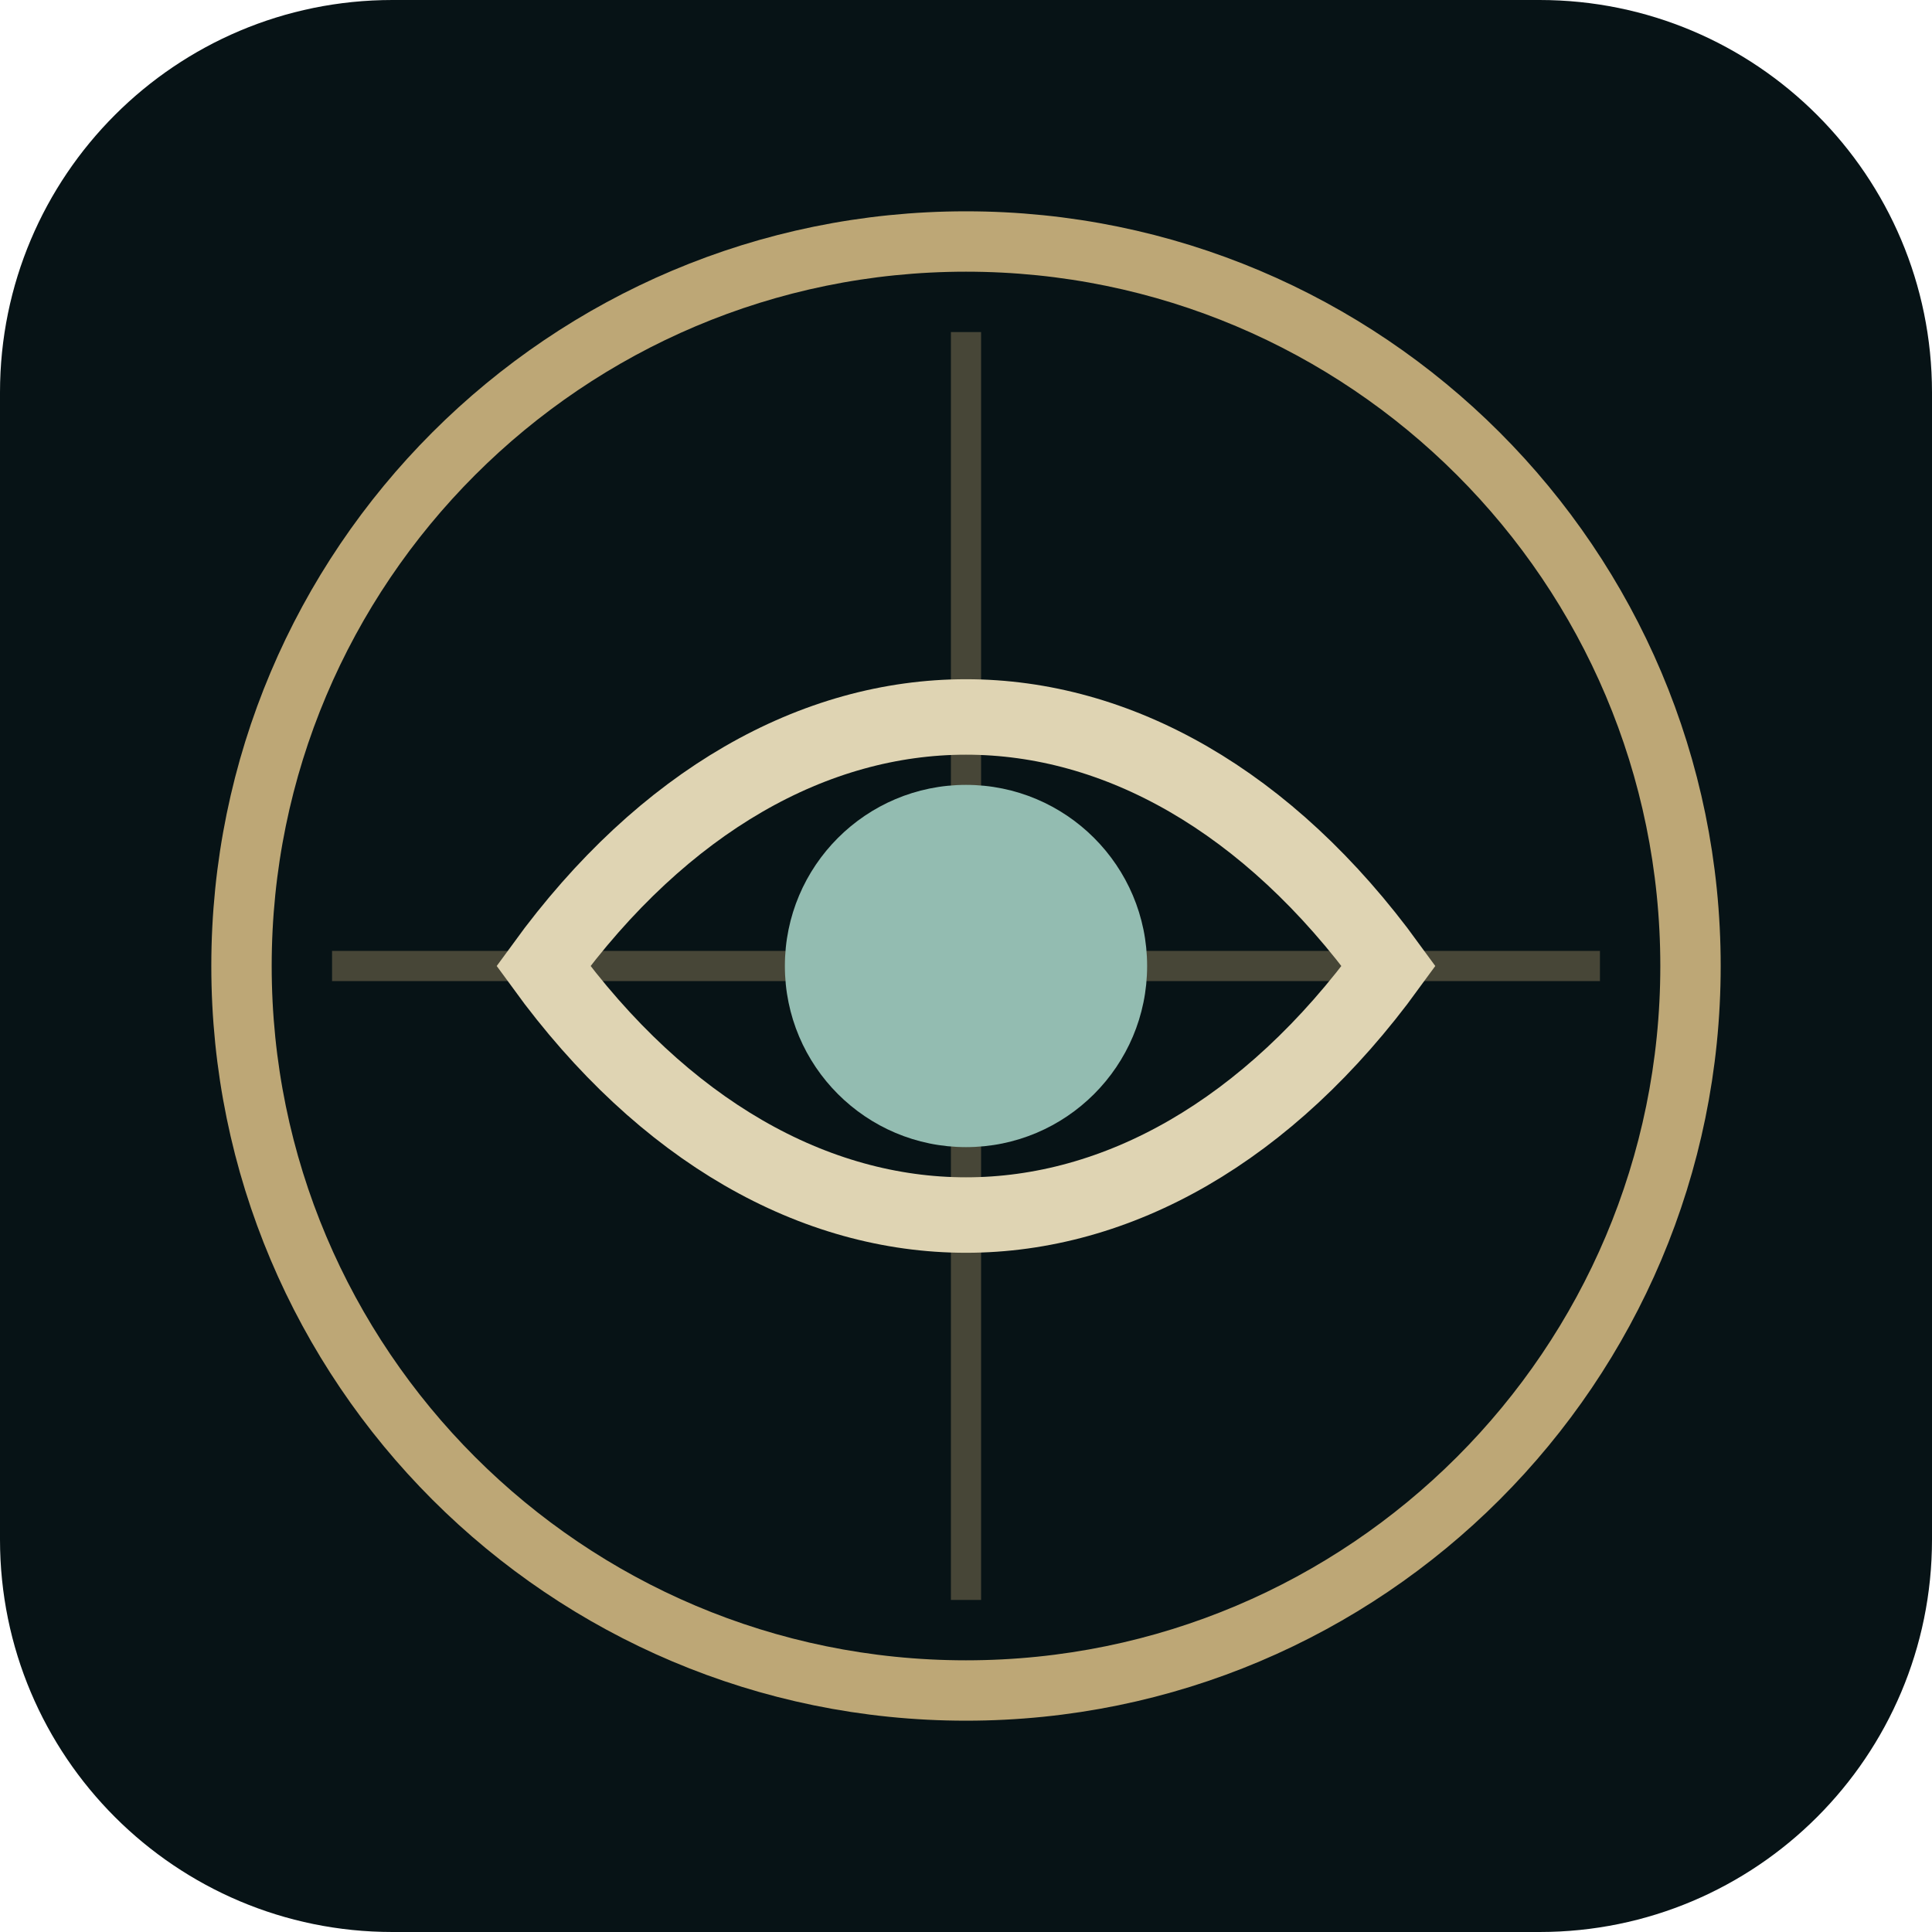
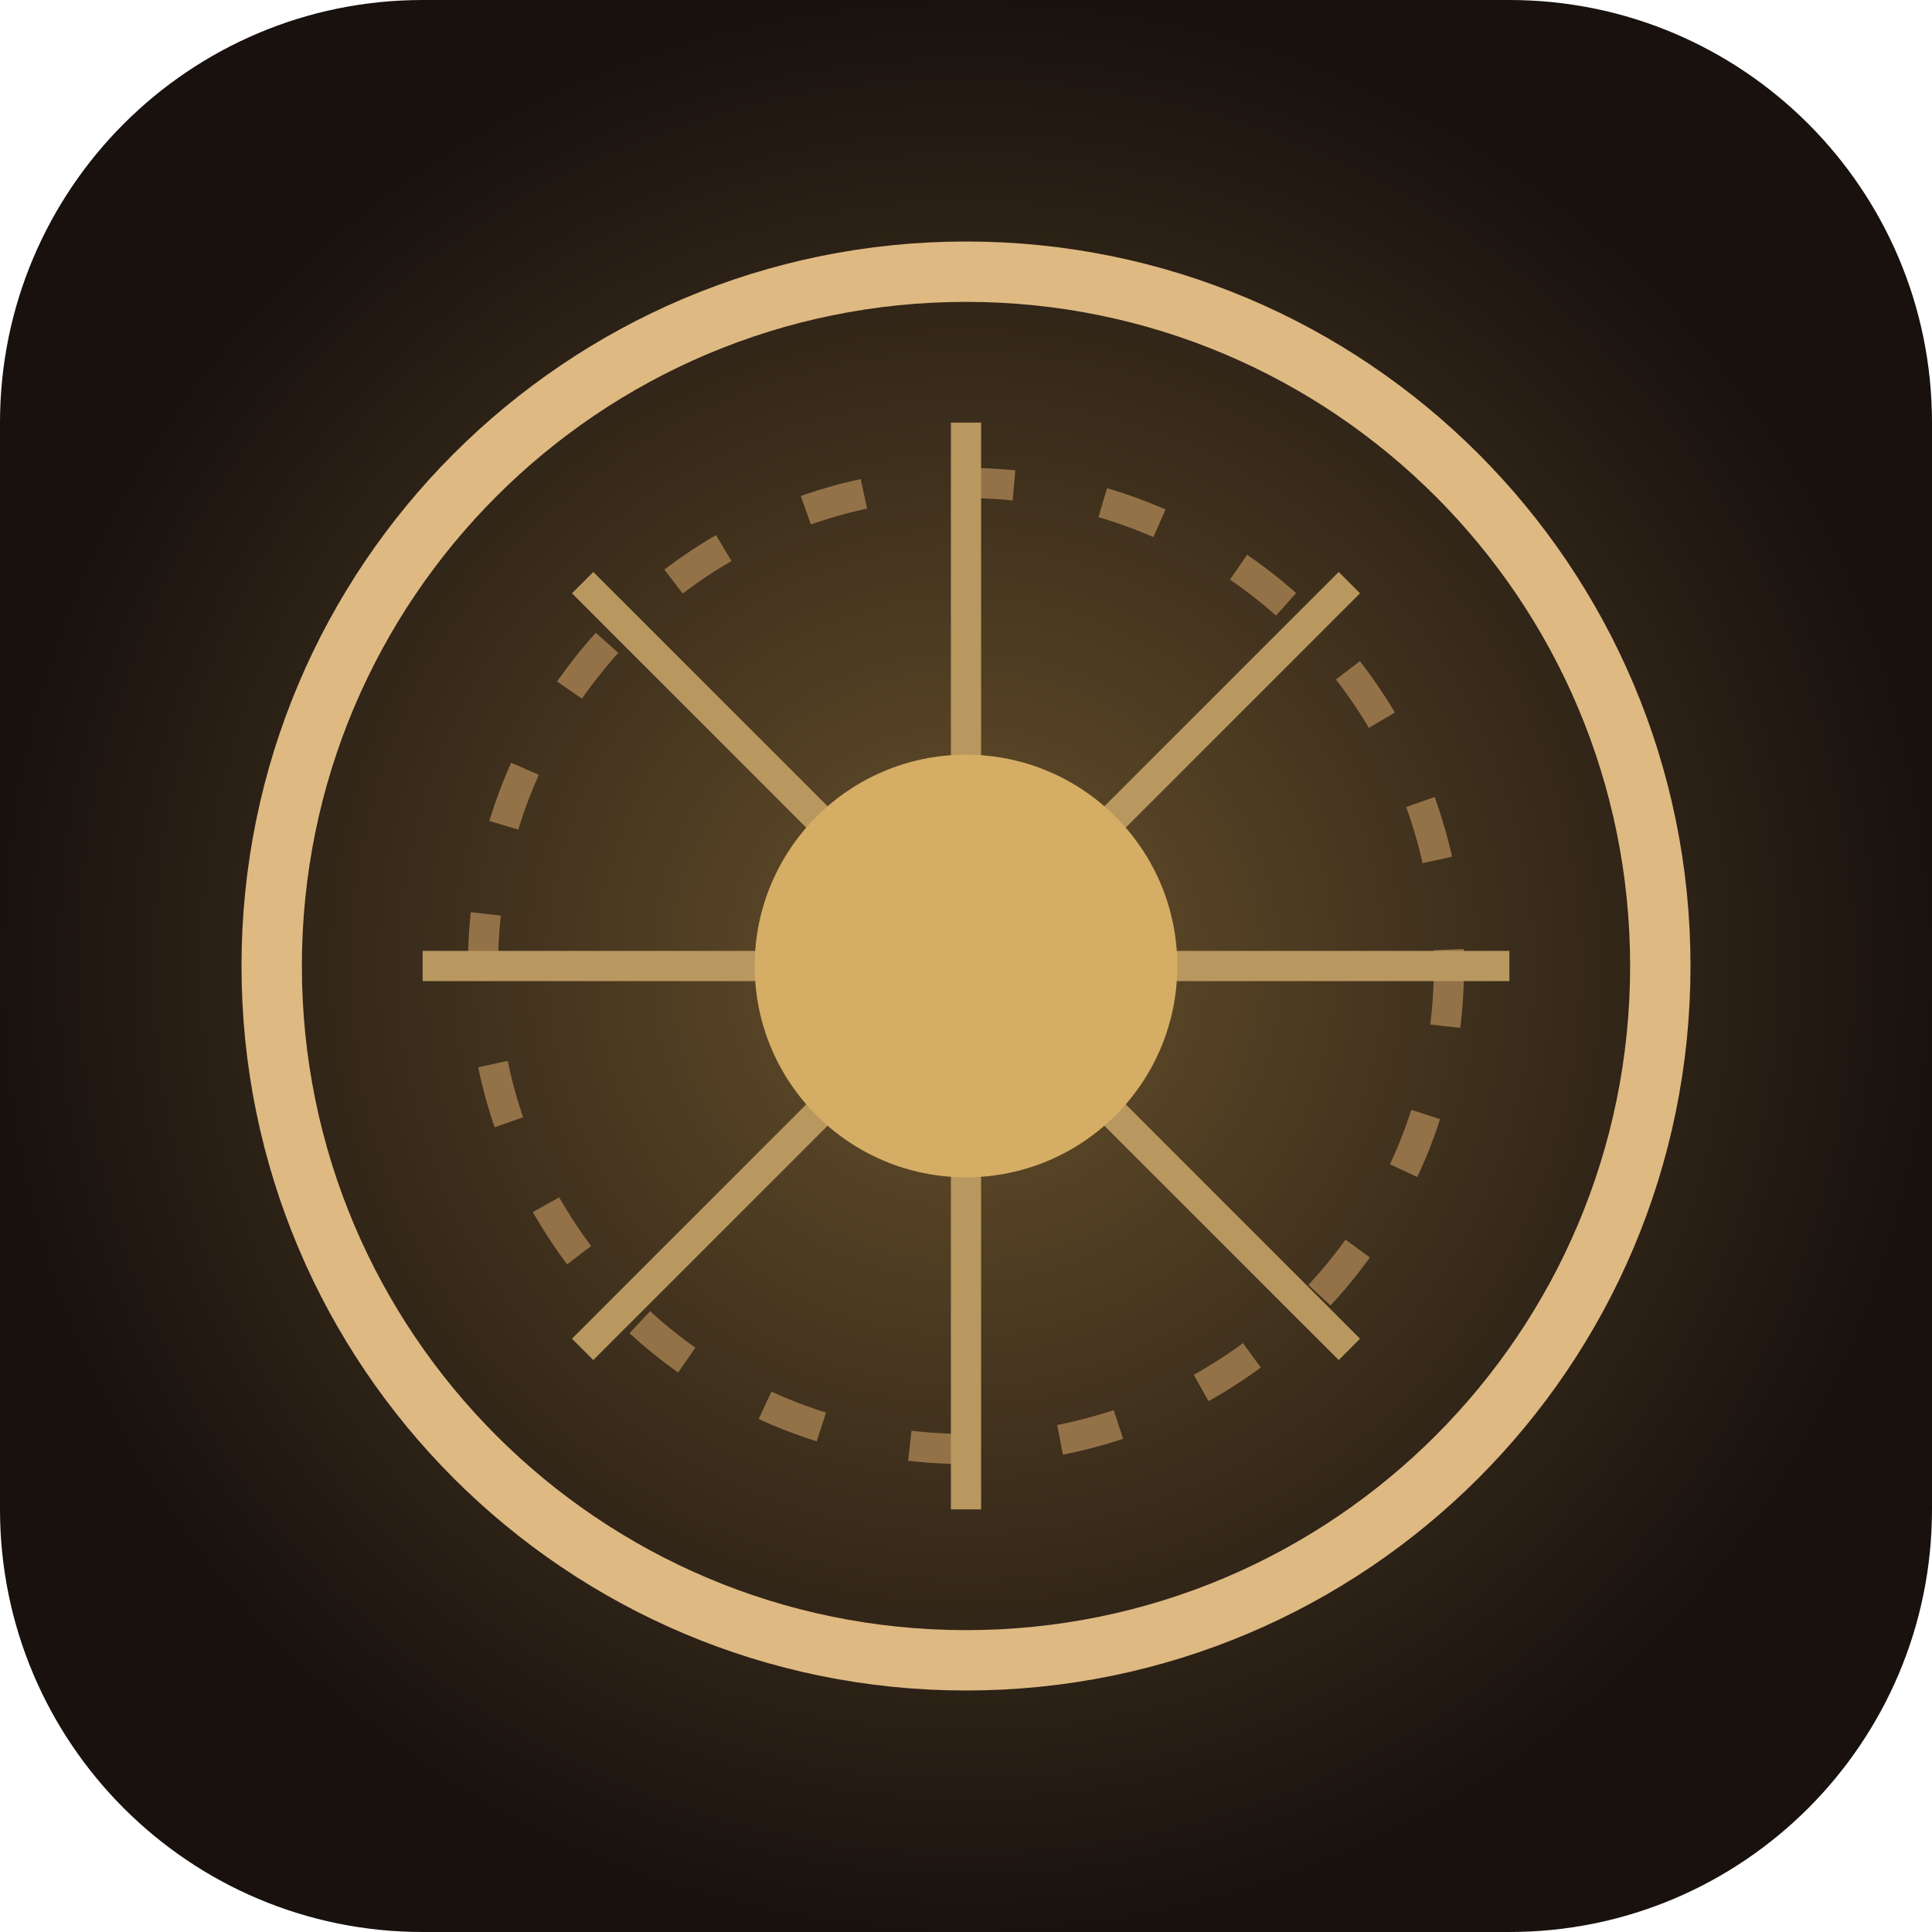
<svg xmlns="http://www.w3.org/2000/svg" viewBox="0 0 64 64">
-   <rect width="64" height="64" rx="13" fill="#071316" />
-   <circle cx="32" cy="32" r="24" fill="none" stroke="#bda776" stroke-width="2" />
-   <path d="M32 11v42M11 32h42" stroke="#bda776" stroke-width="1" opacity=".35" />
-   <path d="M18 32c8-11 20-11 28 0-8 11-20 11-28 0Z" fill="none" stroke="#dfd4b3" stroke-width="2.5" />
-   <circle cx="32" cy="32" r="6" fill="#93bcb1" />
+   <defs>
+     <radialGradient id="g">
+       <stop stop-color="#68512c" />
+       <stop offset="1" stop-color="#18110e" />
+     </radialGradient>
+   </defs>
+   <rect width="64" height="64" rx="14" fill="url(#g)" />
+   <circle cx="32" cy="32" r="23" stroke="#deb982" stroke-width="2" fill="none" />
+   <circle cx="32" cy="32" r="16" stroke="#947248" stroke-width="1" stroke-dasharray="2 3" fill="none" />
+   <path d="M32 14v36M14 32h36M19.3 19.3l25.4 25.4M44.7 19.3L19.3 44.7" stroke="#b99860" stroke-width="1" />
+   <circle cx="32" cy="32" r="7" fill="#d6ad65" />
</svg>
